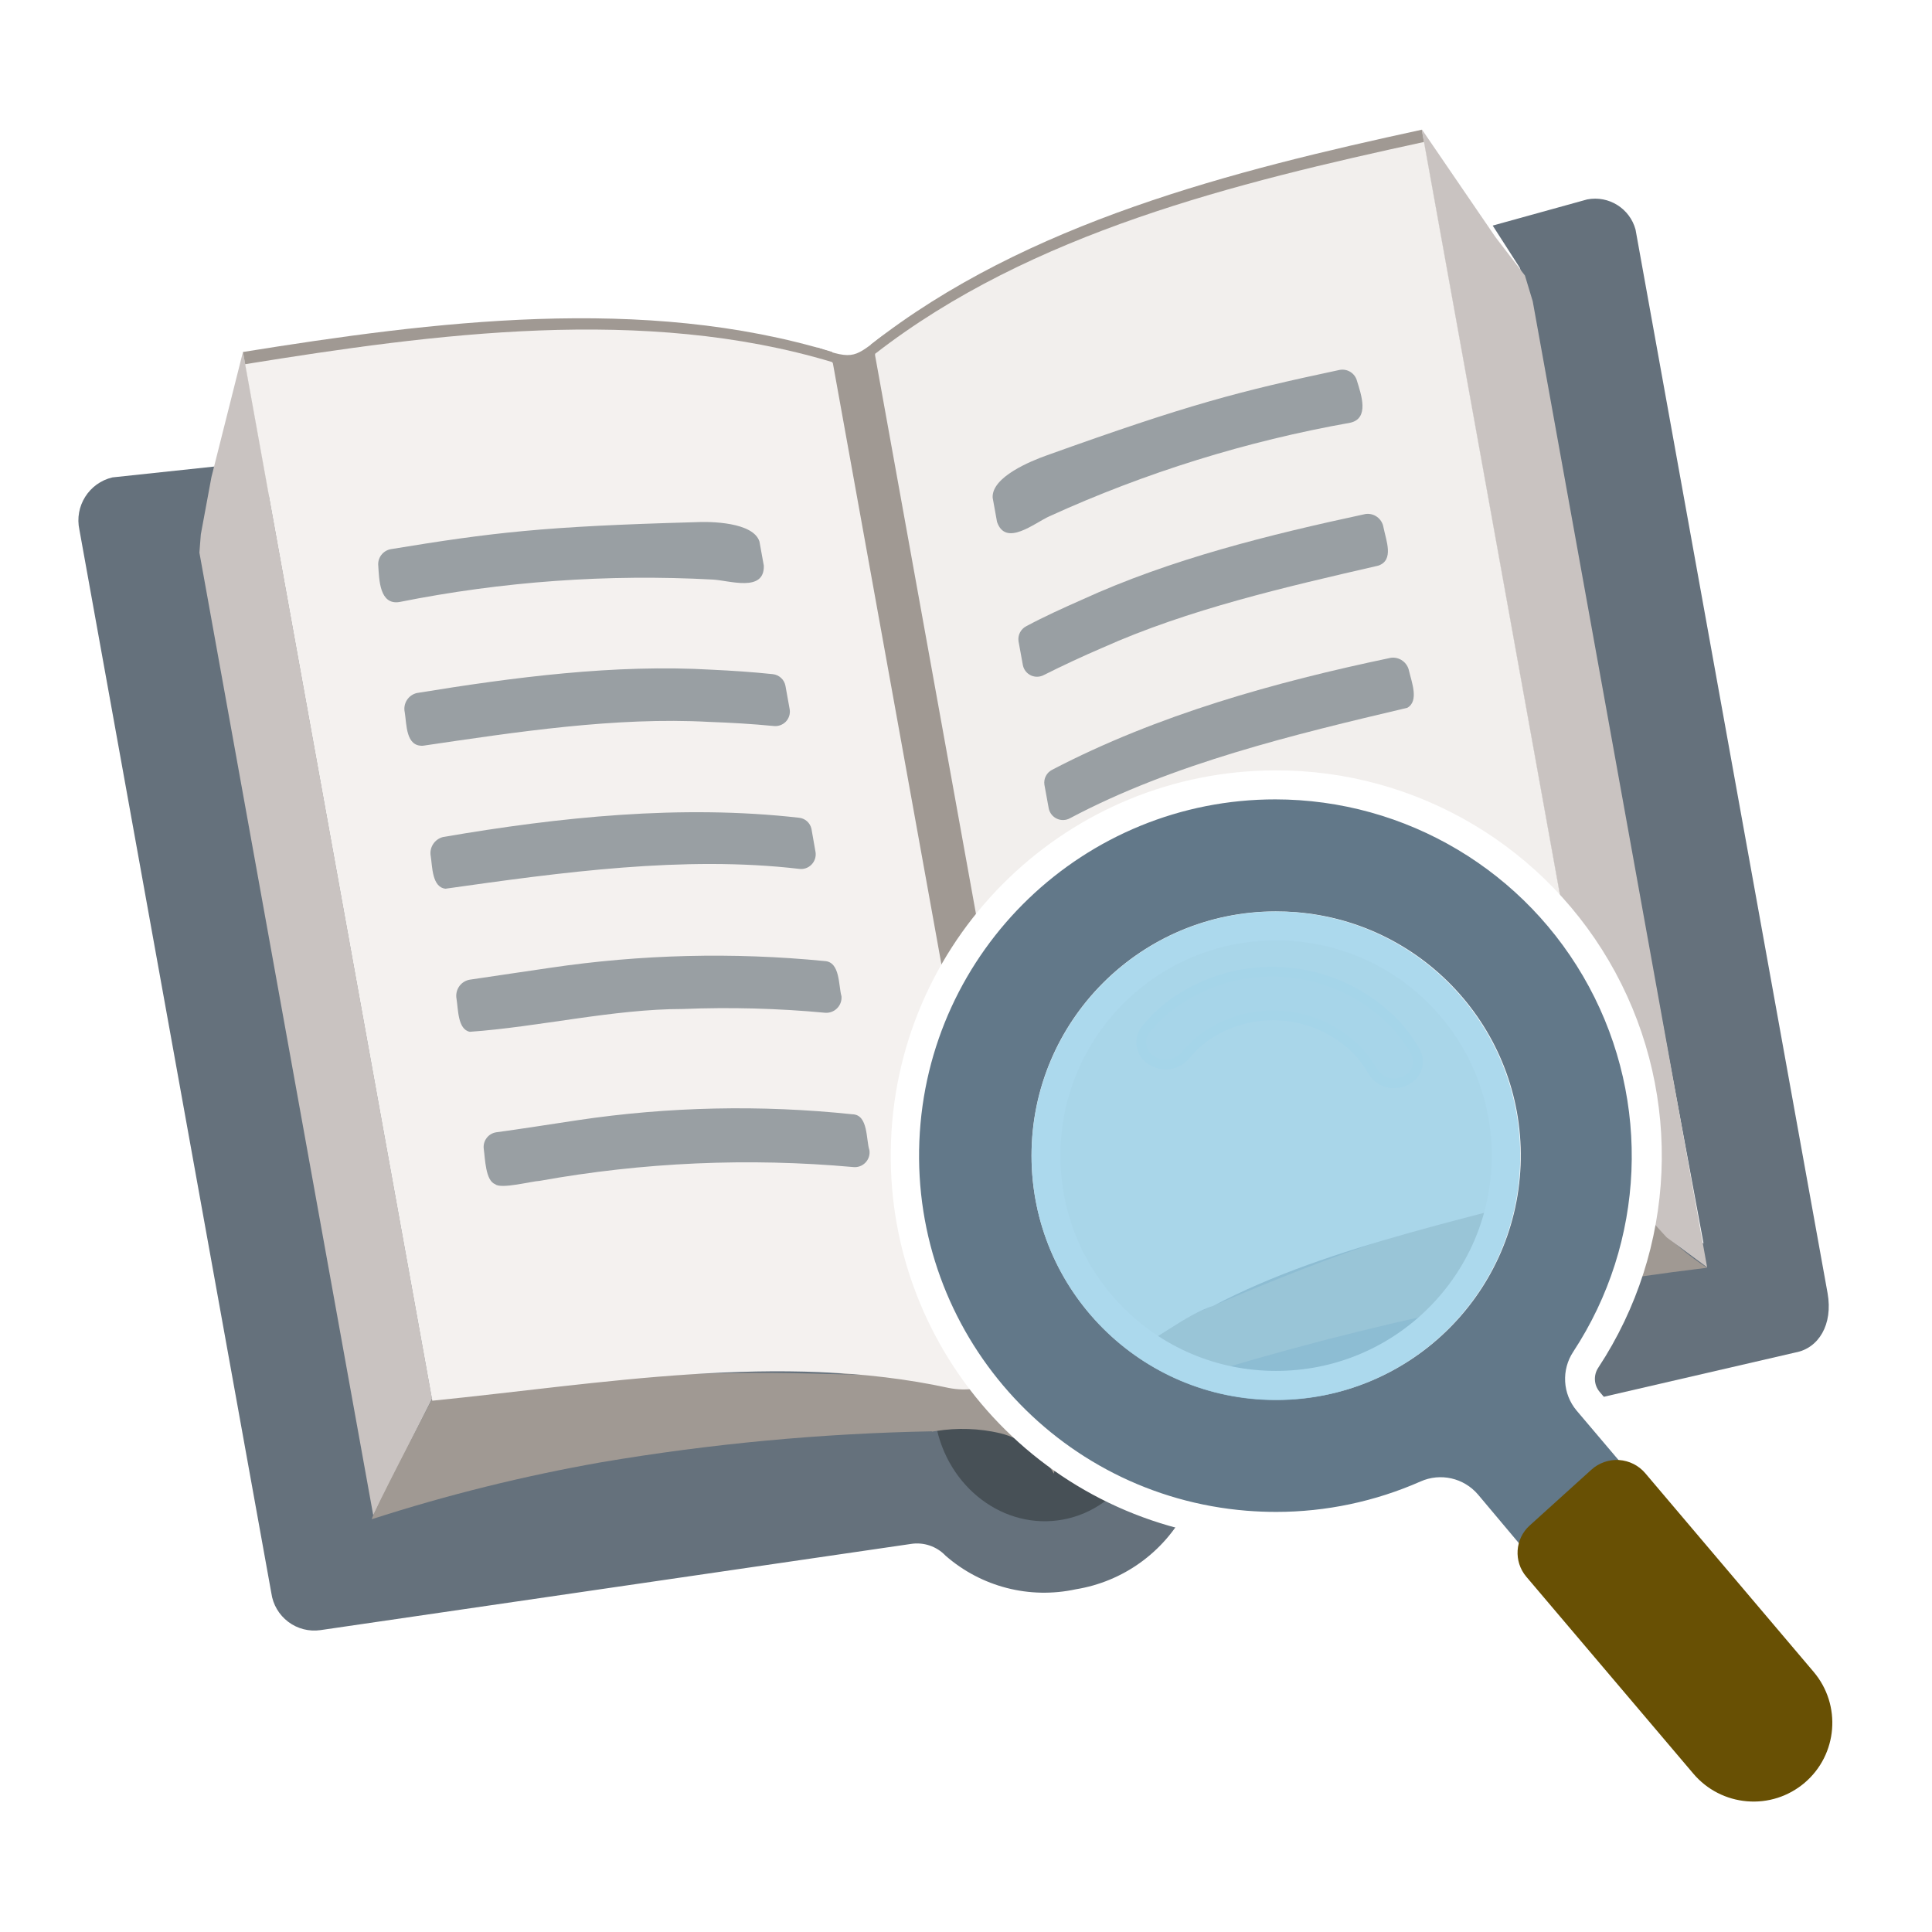
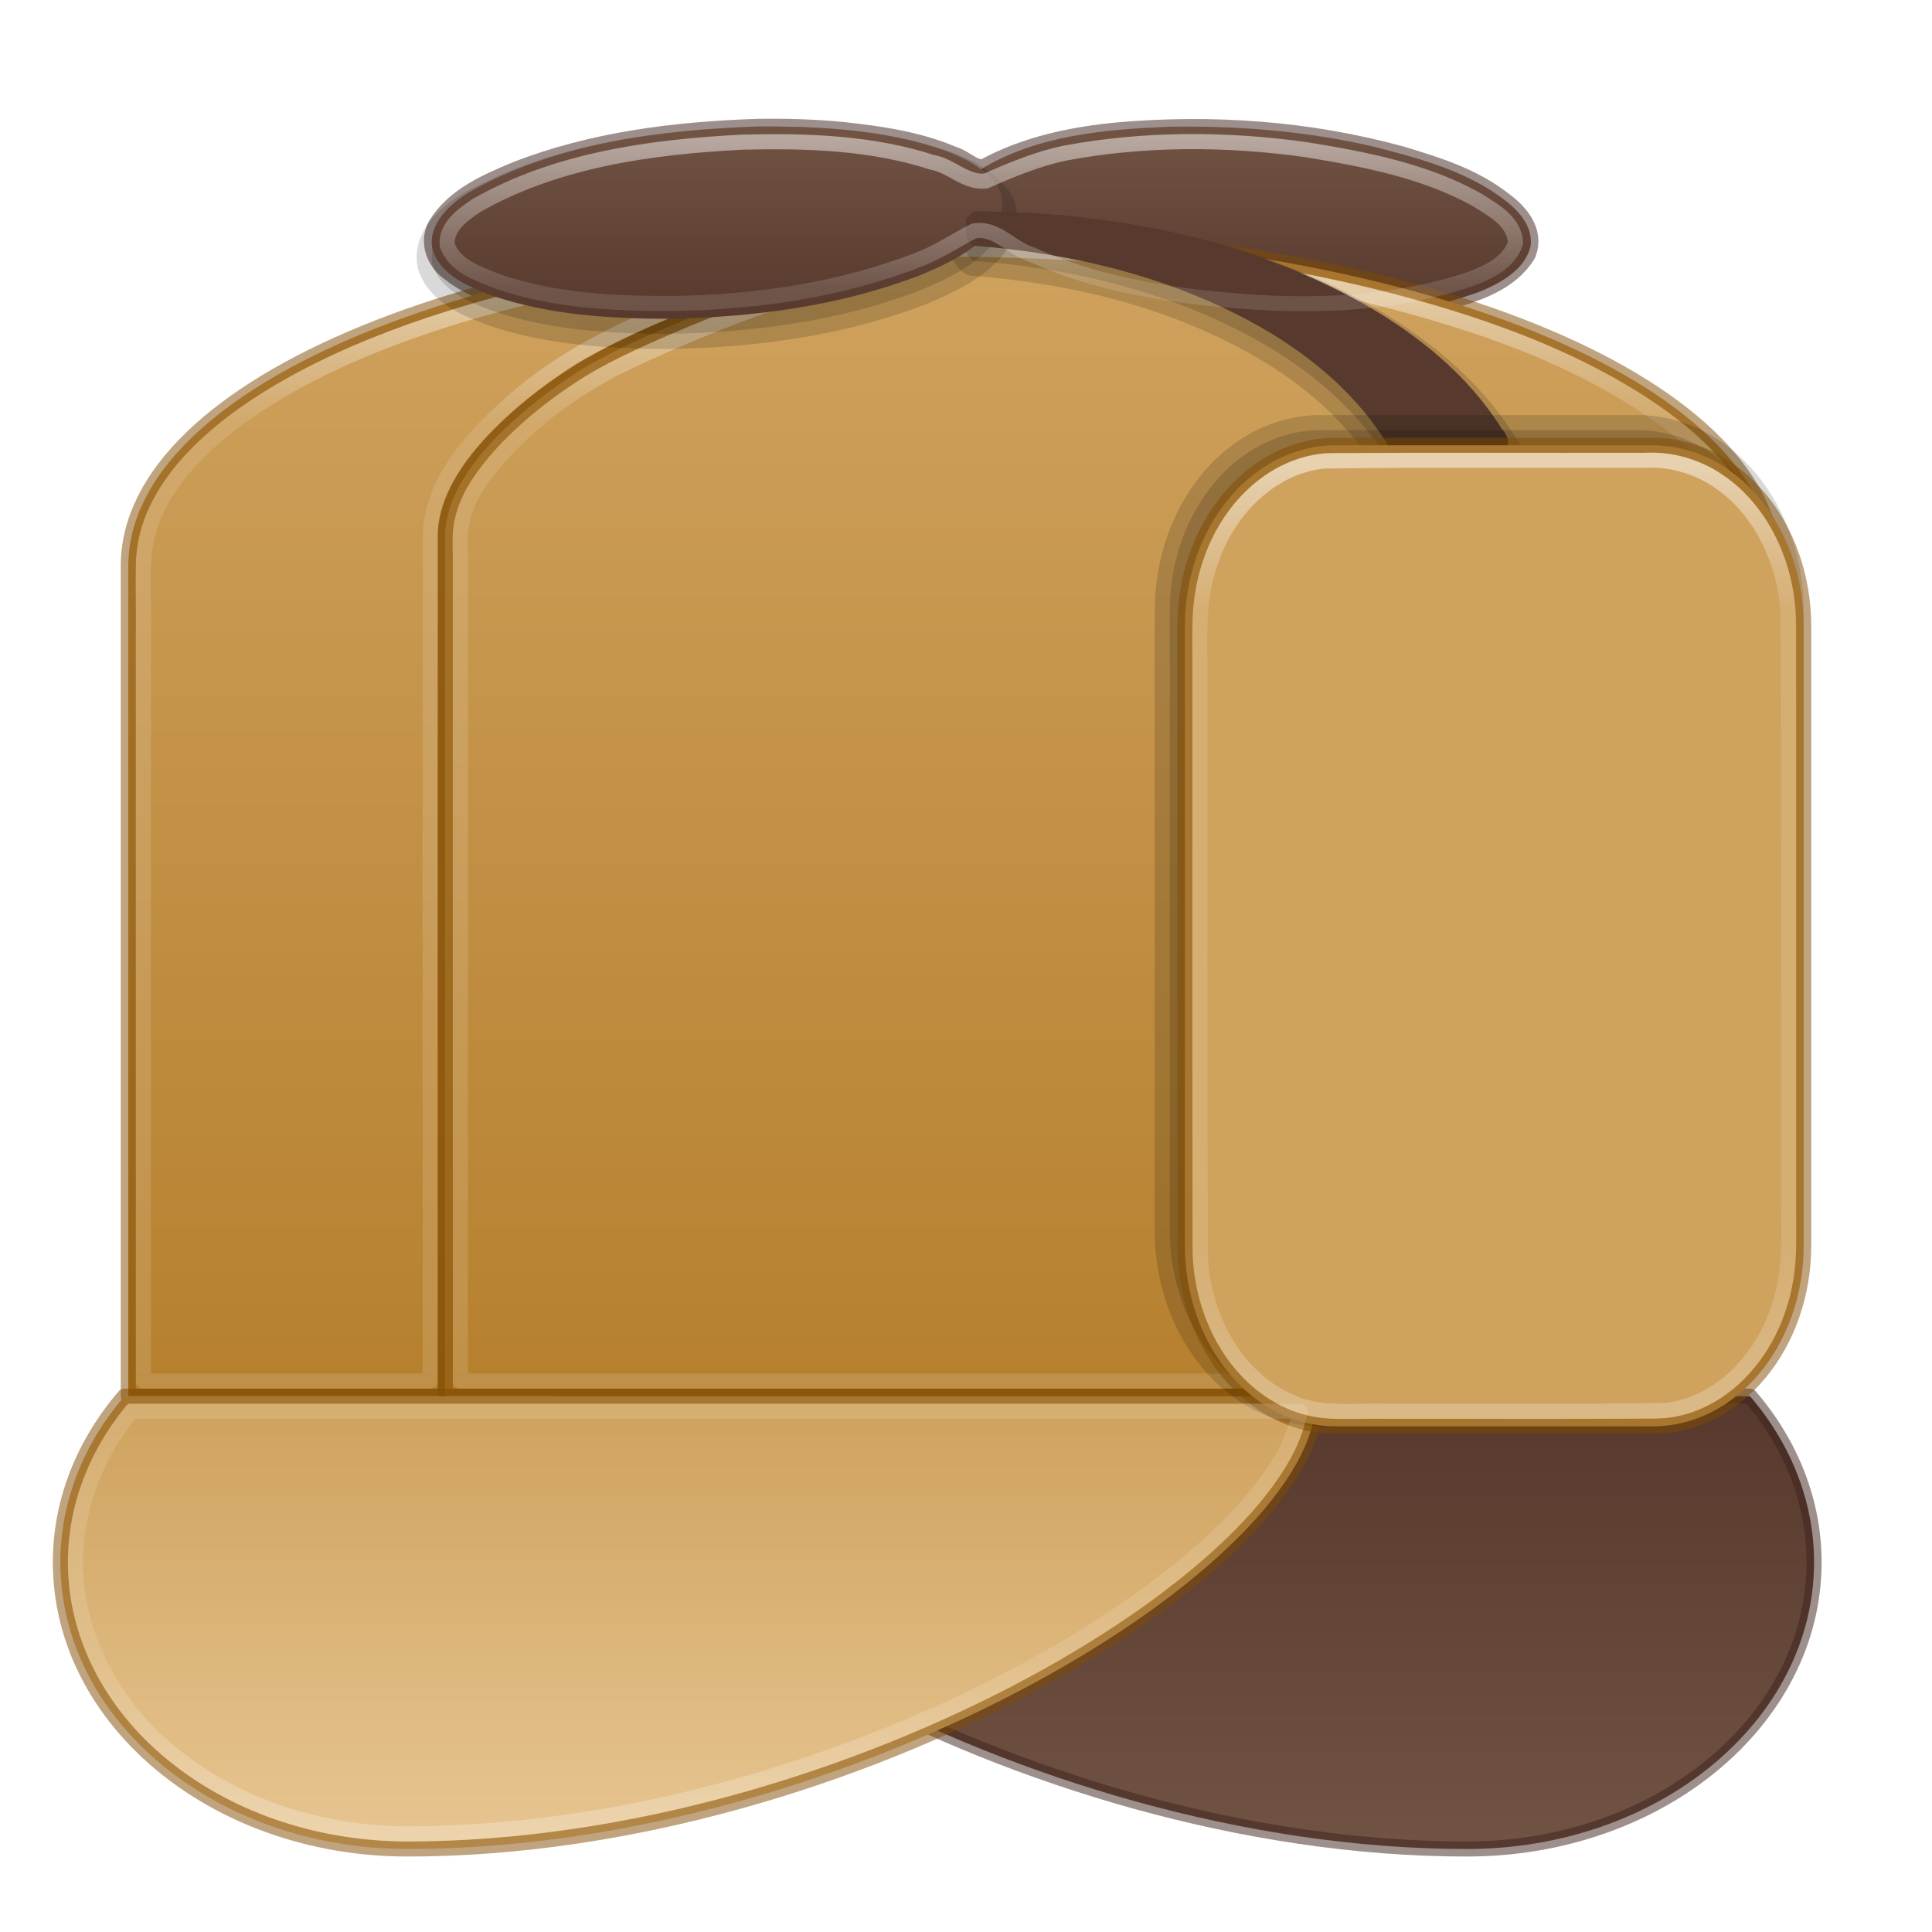
- <svg xmlns="http://www.w3.org/2000/svg" xmlns:xlink="http://www.w3.org/1999/xlink" width="128px" height="128px" viewBox="0 0 128 128" version="1.1">
-   <defs>
-     <filter id="alpha" filterUnits="objectBoundingBox" x="0%" y="0%" width="100%" height="100%">
-       <feColorMatrix type="matrix" in="SourceGraphic" values="0 0 0 0 1 0 0 0 0 1 0 0 0 0 1 0 0 0 1 0" />
-     </filter>
-     <mask id="mask0">
-       <g filter="url(#alpha)">
-         <rect x="0" y="0" width="128" height="128" style="fill:rgb(0%,0%,0%);fill-opacity:0.902;stroke:none;" />
-       </g>
-     </mask>
-     <clipPath id="clip1">
-       <rect x="0" y="0" width="128" height="128" />
-     </clipPath>
-     <g id="surface5" clip-path="url(#clip1)">
-       <path style="fill-rule:nonzero;fill:rgb(88.627%,92.157%,92.941%);fill-opacity:1;stroke-width:1;stroke-linecap:butt;stroke-linejoin:miter;stroke:rgb(85.49%,91.373%,92.941%);stroke-opacity:1;stroke-miterlimit:10;" d="M 144.141 112.152 C 143.28 112.091 142.505 111.615 142.072 110.87 C 141.65 110.12 141.144 109.424 140.552 108.801 C 136.285 104.443 129.468 103.882 124.548 107.483 C 123.865 108.002 123.242 108.606 122.699 109.277 C 121.814 110.297 120.312 110.504 119.189 109.76 C 118.658 109.448 118.286 108.917 118.17 108.307 C 118.054 107.697 118.207 107.068 118.591 106.58 C 119.373 105.609 120.27 104.742 121.259 103.992 C 128.357 98.798 138.19 99.609 144.342 105.902 C 145.197 106.805 145.941 107.812 146.552 108.899 C 146.832 109.442 146.875 110.077 146.661 110.651 C 146.448 111.224 145.996 111.676 145.428 111.902 C 145.026 112.085 144.586 112.17 144.141 112.152 Z M 144.141 112.152 " transform="matrix(0.64,0,0,0.64,0,0)" />
-     </g>
-     <mask id="mask1">
-       <g filter="url(#alpha)">
-         <rect x="0" y="0" width="128" height="128" style="fill:rgb(0%,0%,0%);fill-opacity:0.8;stroke:none;" />
-       </g>
-     </mask>
-     <clipPath id="clip2">
-       <rect x="0" y="0" width="128" height="128" />
-     </clipPath>
-     <g id="surface8" clip-path="url(#clip2)">
-       <path style=" stroke:none;fill-rule:nonzero;fill:rgb(59.216%,81.176%,90.98%);fill-opacity:1;" d="M 100.719 76.574 C 100.719 85.516 93.469 92.762 84.531 92.762 C 75.594 92.762 68.344 85.516 68.344 76.574 C 68.344 67.637 75.594 60.391 84.531 60.391 C 93.469 60.391 100.719 67.637 100.719 76.574 Z M 100.719 76.574 " />
-     </g>
+ <svg xmlns="http://www.w3.org/2000/svg" xmlns:xlink="http://www.w3.org/1999/xlink" id="svg4379" height="128" width="128" version="1.1" xml:space="preserve">
+   <defs id="defs4381">
+     <linearGradient id="linearGradient89">
+       <stop style="stop-color:#ffffff;stop-opacity:1;" offset="0" id="stop86" />
+       <stop style="stop-color:#ffffff;stop-opacity:0.25;" offset="0.153" id="stop87" />
+       <stop style="stop-color:#ffffff;stop-opacity:0.25;" offset="0.83" id="stop88" />
+       <stop style="stop-color:#ffffff;stop-opacity:0.5;" offset="1" id="stop89" />
+     </linearGradient>
+     <linearGradient id="linearGradient84">
+       <stop style="stop-color:#ffffff;stop-opacity:1;" offset="0" id="stop81" />
+       <stop style="stop-color:#ffffff;stop-opacity:0.25;" offset="0.098" id="stop82" />
+       <stop style="stop-color:#ffffff;stop-opacity:0.25;" offset="0.902" id="stop83" />
+       <stop style="stop-color:#ffffff;stop-opacity:0.5;" offset="1" id="stop84" />
+     </linearGradient>
+     <linearGradient id="linearGradient80">
+       <stop style="stop-color:#ffffff;stop-opacity:1;" offset="0" id="stop77" />
+       <stop style="stop-color:#ffffff;stop-opacity:0.25;" offset="0.098" id="stop78" />
+       <stop style="stop-color:#ffffff;stop-opacity:0.25;" offset="0.902" id="stop79" />
+       <stop style="stop-color:#ffffff;stop-opacity:0.5;" offset="1" id="stop80" />
+     </linearGradient>
+     <linearGradient id="linearGradient76">
+       <stop style="stop-color:#ffffff;stop-opacity:1;" offset="0" id="stop69" />
+       <stop style="stop-color:#ffffff;stop-opacity:0.25;" offset="0.098" id="stop70" />
+       <stop style="stop-color:#ffffff;stop-opacity:0.25;" offset="0.902" id="stop71" />
+       <stop style="stop-color:#ffffff;stop-opacity:0.5;" offset="1" id="stop76" />
+     </linearGradient>
+     <linearGradient id="linearGradient68">
+       <stop style="stop-color:#ffffff;stop-opacity:1;" offset="0" id="stop57" />
+       <stop style="stop-color:#ffffff;stop-opacity:0.25;" offset="0.09" id="stop62" />
+       <stop style="stop-color:#ffffff;stop-opacity:0.25;" offset="0.91" id="stop63" />
+       <stop style="stop-color:#ffffff;stop-opacity:0.5;" offset="1" id="stop68" />
+     </linearGradient>
+     <linearGradient id="linearGradient880">
+       <stop style="stop-color:#cd9ef7;stop-opacity:1" offset="0" id="stop876" />
+       <stop style="stop-color:#a56de2;stop-opacity:1" offset="1" id="stop878" />
+     </linearGradient>
+     <linearGradient gradientTransform="matrix(2.72973,0,0,2.72973,-1.513512,1.486514)" gradientUnits="userSpaceOnUse" xlink:href="#linearGradient3924-776" id="linearGradient3159" y2="43" x2="24" y1="5" x1="24" />
+     <linearGradient id="linearGradient3924-776">
+       <stop offset="0" style="stop-color:#ffffff;stop-opacity:1" id="stop3124" />
+       <stop offset="0.063" style="stop-color:#ffffff;stop-opacity:0.235" id="stop3126" />
+       <stop offset="0.951" style="stop-color:#ffffff;stop-opacity:0.157" id="stop3128" />
+       <stop offset="1" style="stop-color:#ffffff;stop-opacity:0.392" id="stop3130" />
+     </linearGradient>
+     <radialGradient gradientTransform="matrix(2.003784,0,0,1.4,27.98813,-17.4)" gradientUnits="userSpaceOnUse" xlink:href="#linearGradient3688-166-749-5" id="radialGradient2455-1" fy="43.5" fx="4.993" r="2.5" cy="43.5" cx="4.993" />
+     <linearGradient id="linearGradient3688-166-749-5">
+       <stop offset="0" style="stop-color:#181818;stop-opacity:1" id="stop2883-0" />
+       <stop offset="1" style="stop-color:#181818;stop-opacity:0" id="stop2885-5" />
+     </linearGradient>
+     <radialGradient gradientTransform="matrix(2.003784,0,0,1.4,-20.01187,-104.4)" gradientUnits="userSpaceOnUse" xlink:href="#linearGradient3688-464-309-8" id="radialGradient2457-5" fy="43.5" fx="4.993" r="2.5" cy="43.5" cx="4.993" />
+     <linearGradient id="linearGradient3688-464-309-8">
+       <stop offset="0" style="stop-color:#181818;stop-opacity:1" id="stop2889-9" />
+       <stop offset="1" style="stop-color:#181818;stop-opacity:0" id="stop2891-4" />
+     </linearGradient>
+     <linearGradient gradientUnits="userSpaceOnUse" xlink:href="#linearGradient3702-501-757-0" id="linearGradient2459-7" y2="39.999" x2="25.058" y1="47.028" x1="25.058" />
+     <linearGradient id="linearGradient3702-501-757-0">
+       <stop offset="0" style="stop-color:#181818;stop-opacity:0" id="stop2895-0" />
+       <stop offset="0.5" style="stop-color:#181818;stop-opacity:1" id="stop2897-2" />
+       <stop offset="1" style="stop-color:#181818;stop-opacity:0" id="stop2899-6" />
+     </linearGradient>
+     <linearGradient id="linearGradient3811">
+       <stop offset="0" style="stop-color:#000000;stop-opacity:1" id="stop3813" />
+       <stop offset="1" style="stop-color:#000000;stop-opacity:0" id="stop3815" />
+     </linearGradient>
+     <radialGradient gradientTransform="matrix(1.556392,0,0,0.1697883,70.27036,102.1303)" gradientUnits="userSpaceOnUse" xlink:href="#linearGradient3811" id="radialGradient4377" fy="93.468" fx="-4.029" r="35.338" cy="93.468" cx="-4.029" />
+     <linearGradient xlink:href="#linearGradient880" id="linearGradient882" x1="62.872" y1="15.907" x2="62.872" y2="118.427" gradientUnits="userSpaceOnUse" />
+     <linearGradient y2="42.092" x2="24" y1="5.909" x1="24" gradientTransform="matrix(1.432432,0,0,1.436283,-2.378375,-2.470783)" gradientUnits="userSpaceOnUse" id="linearGradient3904" xlink:href="#linearGradient4270" />
+     <linearGradient id="linearGradient4270">
+       <stop id="stop4272" style="stop-color:#ffffff;stop-opacity:1" offset="0" />
+       <stop id="stop4274" style="stop-color:#ffffff;stop-opacity:0.235" offset="0.035" />
+       <stop id="stop4276" style="stop-color:#ffffff;stop-opacity:0.157" offset="0.962" />
+       <stop id="stop4278" style="stop-color:#ffffff;stop-opacity:0.392" offset="1" />
+     </linearGradient>
+     <radialGradient cx="4.993" cy="43.5" r="2.5" fx="4.993" fy="43.5" id="radialGradient3337-2-2" xlink:href="#linearGradient3688-166-749-5" gradientUnits="userSpaceOnUse" gradientTransform="matrix(2.404541,0,0,1,41.98575,15.5)" />
+     <radialGradient cx="4.993" cy="43.5" r="2.5" fx="4.993" fy="43.5" id="radialGradient3339-1-4" xlink:href="#linearGradient3688-166-749-5" gradientUnits="userSpaceOnUse" gradientTransform="matrix(2.404541,0,0,1,-22.01424,-102.5)" />
+     <linearGradient x1="25.058" y1="47.028" x2="25.058" y2="39.999" id="linearGradient6394" xlink:href="#linearGradient3702-501-757-0" gradientUnits="userSpaceOnUse" gradientTransform="matrix(1.571429,0,0,0.7142857,-5.714285,27.92857)" />
+     <linearGradient xlink:href="#linearGradient880" id="linearGradient899" x1="31.781" y1="4.927" x2="31.781" y2="59.148" gradientUnits="userSpaceOnUse" />
+     <linearGradient id="linearGradient7">
+       <stop style="stop-color:#57392d;stop-opacity:1;" offset="0" id="stop9" />
+       <stop style="stop-color:#715344;stop-opacity:1;" offset="1" id="stop10" />
+     </linearGradient>
+     <linearGradient id="linearGradient1">
+       <stop style="stop-color:#cfa25e;stop-opacity:1;" offset="0" id="stop1" />
+       <stop style="stop-color:#e7c591;stop-opacity:1;" offset="1" id="stop2" />
+     </linearGradient>
+     <linearGradient id="linearGradient5">
+       <stop style="stop-color:#cfa25e;stop-opacity:1;" offset="0" id="stop5" />
+       <stop style="stop-color:#b6802e;stop-opacity:1;" offset="1" id="stop6" />
+     </linearGradient>
+     <linearGradient id="linearGradient1201">
+       <stop id="stop1193" style="stop-color:#ffffff;stop-opacity:1" offset="0" />
+       <stop id="stop1195" style="stop-color:#ffffff;stop-opacity:0.235" offset="0.068" />
+       <stop id="stop1197" style="stop-color:#ffffff;stop-opacity:0.157" offset="0.947" />
+       <stop id="stop1199" style="stop-color:#ffffff;stop-opacity:0.392" offset="1" />
+     </linearGradient>
+     <radialGradient cx="4.993" cy="43.5" r="2.5" fx="4.993" fy="43.5" id="radialGradient3013-6" xlink:href="#linearGradient3688-166-749-5" gradientUnits="userSpaceOnUse" gradientTransform="matrix(2.003784,0,0,0.8999999,29.98813,4.850003)" />
+     <radialGradient cx="4.993" cy="43.5" r="2.5" fx="4.993" fy="43.5" id="radialGradient3015-1" xlink:href="#linearGradient3688-166-749-5" gradientUnits="userSpaceOnUse" gradientTransform="matrix(2.003784,0,0,0.8999999,-18.01187,-83.15)" />
+     <linearGradient x1="39" y1="6" x2="39" y2="41.945" id="linearGradient3058-5" xlink:href="#linearGradient1201" gradientUnits="userSpaceOnUse" gradientTransform="translate(4e-6,1.000006)" />
+     <linearGradient xlink:href="#linearGradient3702-501-757-0" id="linearGradient1191" gradientUnits="userSpaceOnUse" x1="25.058" y1="47.028" x2="25.058" y2="39.999" gradientTransform="matrix(1.142857,0,0,0.6428571,-3.428569,16.03572)" />
+     <linearGradient xlink:href="#linearGradient880" id="linearGradient930-9-2" x1="16.768" y1="2.768" x2="16.768" y2="29.897" gradientUnits="userSpaceOnUse" gradientTransform="matrix(1.444444,0,0,1.444444,0.888913,1.888891)" />
+     <linearGradient xlink:href="#linearGradient1" id="linearGradient38" x1="26.5" y1="93.055" x2="26.5" y2="122" gradientUnits="userSpaceOnUse" />
+     <linearGradient xlink:href="#linearGradient5" id="linearGradient40" x1="63.5" y1="16" x2="63.5" y2="92" gradientUnits="userSpaceOnUse" />
+     <linearGradient xlink:href="#linearGradient5" id="linearGradient41" x1="60.5" y1="16.097" x2="60.5" y2="92" gradientUnits="userSpaceOnUse" />
+     <linearGradient xlink:href="#linearGradient7" id="linearGradient43" x1="94" y1="93" x2="94" y2="122.049" gradientUnits="userSpaceOnUse" />
+     <linearGradient xlink:href="#linearGradient84" id="linearGradient47" x1="70" y1="18" x2="70" y2="120" gradientUnits="userSpaceOnUse" />
+     <linearGradient xlink:href="#linearGradient80" id="linearGradient49" x1="46" y1="18" x2="46" y2="120" gradientUnits="userSpaceOnUse" />
+     <linearGradient xlink:href="#linearGradient76" id="linearGradient51" x1="63" y1="18" x2="63" y2="120" gradientUnits="userSpaceOnUse" />
+     <linearGradient xlink:href="#linearGradient68" id="linearGradient52" x1="53" y1="9" x2="53" y2="120" gradientUnits="userSpaceOnUse" />
+     <linearGradient xlink:href="#linearGradient89" id="linearGradient86" x1="99.911" y1="31.022" x2="99.911" y2="93.075" gradientUnits="userSpaceOnUse" />
+     <linearGradient xlink:href="#linearGradient7" id="linearGradient4" x1="45" y1="21" x2="45" y2="8.88" gradientUnits="userSpaceOnUse" />
+     <linearGradient xlink:href="#linearGradient7" id="linearGradient6" x1="86" y1="21" x2="86" y2="9" gradientUnits="userSpaceOnUse" />
  </defs>
-   <g id="surface1">
-     <path style=" stroke:none;fill-rule:nonzero;fill:rgb(30.98%,26.275%,21.961%);fill-opacity:1;" d="M 69.844 97.613 C 69.07 96.277 67.789 95.312 66.293 94.938 C 64.895 94.609 63.445 94.562 62.027 94.789 C 62.809 99.016 66.586 101.832 70.477 101.125 C 74.367 100.422 76.875 96.359 76.152 92.129 C 74.746 92.434 73.414 93.008 72.223 93.816 C 70.953 94.715 70.098 96.082 69.844 97.613 Z M 69.844 97.613 " />
-     <path style=" stroke:none;fill-rule:nonzero;fill:rgb(29.804%,3.137%,3.137%);fill-opacity:1;" d="M 69.094 93.445 L 69.09 93.445 L 69.215 94.145 Z M 69.094 93.445 " />
-     <path style=" stroke:none;fill-rule:nonzero;fill:rgb(39.608%,44.314%,48.627%);fill-opacity:1;" d="M 14.195 30.91 L 7.449 31.629 C 5.895 31.992 4.918 33.543 5.262 35.105 L 17.977 105.547 C 18.082 106.305 18.484 106.988 19.094 107.449 C 19.703 107.91 20.473 108.109 21.23 108 L 60.332 102.293 C 61.188 102.152 62.055 102.445 62.648 103.07 C 65.012 105.137 68.215 105.961 71.281 105.293 C 74.395 104.789 77.09 102.855 78.566 100.07 C 78.918 99.27 79.633 98.684 80.488 98.496 L 118.969 89.602 C 120.48 89.32 121.453 87.762 121.082 85.676 L 108.359 15.211 C 107.98 13.812 106.586 12.938 105.16 13.211 L 98.895 14.945 L 100.691 17.742 L 101.082 19.02 L 112.863 82.379 " />
-     <path style=" stroke:none;fill-rule:nonzero;fill:rgb(27.843%,31.373%,33.725%);fill-opacity:1;" d="M 76.383 91.609 L 76.121 91.672 C 76.875 95.902 74.348 99.938 70.445 100.672 C 66.539 101.406 62.766 98.559 61.996 94.336 C 61.914 94.336 61.824 94.336 61.742 94.375 " />
-     <path style=" stroke:none;fill-rule:nonzero;fill:rgb(78.824%,76.471%,75.686%);fill-opacity:1;" d="M 24.73 100.402 L 28.621 92.68 L 16.098 23.309 L 14.008 31.609 L 13.305 35.406 L 13.211 36.613 Z M 24.73 100.402 " />
-     <path style=" stroke:none;fill-rule:nonzero;fill:rgb(62.745%,60%,57.647%);fill-opacity:1;" d="M 68.973 92.801 L 68.73 91.461 C 68.812 91.891 69.02 93.023 69.09 93.434 L 68.973 92.793 L 78.203 91.52 L 76.41 92.102 C 88.348 88.215 100.637 85.496 113.102 83.992 C 110.637 82.426 108.711 80.152 106.699 77.992 L 106.699 78.047 C 55.559 88.961 77.824 111.887 58.547 22.188 C 56.629 23.637 56.629 23.898 54.145 23.02 C 67.277 113.664 80.199 84.391 28.629 92.723 L 28.629 92.684 C 28.371 93.211 24.621 100.363 24.633 100.652 L 24.734 100.402 L 24.633 100.652 C 29.613 99.043 34.703 97.781 39.859 96.875 C 47.102 95.648 54.426 94.965 61.773 94.828 " />
-     <path style=" stroke:none;fill-rule:nonzero;fill:rgb(78.824%,76.471%,75.686%);fill-opacity:1;" d="M 101.547 19.961 L 101.031 18.254 L 99.078 15.707 L 94.203 8.574 L 94.195 8.59 L 106.727 77.957 L 110.418 81.977 L 113.102 83.961 " />
-     <path style=" stroke:none;fill-rule:nonzero;fill:rgb(62.745%,60%,57.647%);fill-opacity:1;" d="M 77.441 91.617 L 68.98 92.801 L 69.094 93.441 L 69.215 94.137 L 69.121 93.441 L 69.004 92.801 L 68.762 91.461 L 69.004 92.801 L 61.703 94.719 L 61.746 94.848 L 62.008 94.809 C 63.426 94.582 64.875 94.629 66.273 94.957 C 67.77 95.332 69.051 96.297 69.824 97.633 C 70.078 96.098 70.938 94.734 72.203 93.836 C 73.402 93.031 74.746 92.461 76.16 92.16 L 76.414 92.102 Z M 77.441 91.617 " />
-     <path style=" stroke:none;fill-rule:nonzero;fill:rgb(62.745%,60%,57.647%);fill-opacity:1;" d="M 106.727 77.965 L 94.195 8.594 C 81.746 11.297 68.012 14.719 57.684 22.836 L 57.812 22.836 L 69.391 86.957 C 70.938 94.559 76.82 87.598 80.352 86.516 C 88.18 82.355 98.305 80.559 106.734 78.027 Z M 106.727 77.965 " />
-     <path style=" stroke:none;fill-rule:nonzero;fill:rgb(94.902%,93.725%,92.941%);fill-opacity:1;" d="M 106.734 78.023 L 94.344 9.406 C 81.922 12.102 68.32 15.406 57.977 23.441 L 57.977 23.547 L 69.434 86.977 C 70.965 94.488 76.852 87.57 80.383 86.516 C 88.219 82.379 98.348 80.582 106.777 78.066 Z M 106.734 78.023 " />
-     <path style=" stroke:none;fill-rule:nonzero;fill:rgb(60%,62.353%,63.922%);fill-opacity:1;" d="M 89.453 28.008 C 82.578 29.227 75.883 31.309 69.531 34.203 C 68.539 34.645 66.629 36.262 66.055 34.574 L 65.766 32.973 C 65.691 31.602 68.293 30.547 69.332 30.176 C 78.777 26.785 82.055 25.934 88.734 24.512 C 89.258 24.402 89.773 24.723 89.906 25.242 C 90.188 26.152 90.738 27.727 89.453 28.008 Z M 89.453 28.008 " />
-     <path style=" stroke:none;fill-rule:nonzero;fill:rgb(60%,62.353%,63.922%);fill-opacity:1;" d="M 91.309 37.477 C 85.234 38.875 78.734 40.363 73.035 42.918 C 71.723 43.48 70.434 44.082 69.164 44.719 C 68.898 44.863 68.582 44.875 68.305 44.75 C 68.031 44.621 67.832 44.375 67.77 44.078 L 67.48 42.488 C 67.418 42.078 67.629 41.672 68 41.484 C 69.195 40.844 70.418 40.293 71.66 39.742 C 77.562 37.035 84.121 35.418 90.465 34.055 C 91.031 33.973 91.559 34.359 91.656 34.926 C 91.828 35.797 92.383 37.121 91.309 37.477 Z M 91.309 37.477 " />
-     <path style=" stroke:none;fill-rule:nonzero;fill:rgb(60%,62.353%,63.922%);fill-opacity:1;" d="M 93.234 46.895 C 85.703 48.672 77.695 50.594 70.879 54.215 C 70.613 54.359 70.297 54.367 70.023 54.242 C 69.75 54.117 69.551 53.871 69.484 53.574 L 69.195 51.992 C 69.133 51.582 69.344 51.18 69.715 50.996 C 76.684 47.359 84.48 45.184 92.16 43.578 C 92.723 43.512 93.242 43.891 93.352 44.449 C 93.523 45.184 94.027 46.457 93.234 46.895 Z M 93.234 46.895 " />
-     <path style=" stroke:none;fill-rule:nonzero;fill:rgb(60%,62.353%,63.922%);fill-opacity:1;" d="M 95.027 56.32 C 90.656 57.684 85.613 58.379 81.312 60.051 C 78.328 61.086 75.418 62.312 72.594 63.727 C 72.328 63.852 72.016 63.855 71.746 63.73 C 71.477 63.609 71.277 63.371 71.199 63.086 C 71.148 62.355 70.477 60.922 71.438 60.523 C 76.875 57.758 82.633 55.672 88.582 54.309 L 91.141 53.727 L 93.742 53.125 C 94.031 53.043 94.344 53.086 94.602 53.246 C 94.855 53.41 95.031 53.672 95.078 53.973 C 95.23 54.656 95.727 55.879 95.027 56.32 Z M 95.027 56.32 " />
-     <path style=" stroke:none;fill-rule:nonzero;fill:rgb(62.745%,60%,57.647%);fill-opacity:1;" d="M 55.137 23.32 C 42.656 19.512 28.672 21.301 16.098 23.32 L 28.629 92.703 L 28.629 92.742 C 37.383 92.031 47.469 90.023 56.238 91.059 C 59.91 90.758 67.84 95.137 66.629 87.477 " />
-     <path style=" stroke:none;fill-rule:nonzero;fill:rgb(95.686%,94.51%,93.725%);fill-opacity:1;" d="M 28.641 92.801 C 39.762 91.688 51.75 89.535 62.867 91.957 C 65.164 92.398 67.477 91.426 66.637 87.508 L 55.18 24.062 L 55.129 23.988 C 42.676 20.242 28.801 22.105 16.242 24.129 Z M 28.641 92.801 " />
-     <path style=" stroke:none;fill-rule:nonzero;fill:rgb(60%,62.353%,63.922%);fill-opacity:1;" d="M 26.453 39.887 C 33.285 38.52 40.266 38.02 47.227 38.398 C 48.309 38.453 50.656 39.266 50.605 37.477 L 50.316 35.879 C 49.906 34.598 47.117 34.535 46.004 34.598 C 35.992 34.875 32.633 35.277 25.895 36.383 C 25.367 36.477 25.004 36.961 25.062 37.492 C 25.121 38.398 25.145 40.09 26.453 39.887 Z M 26.453 39.887 " />
-     <path style=" stroke:none;fill-rule:nonzero;fill:rgb(60%,62.353%,63.922%);fill-opacity:1;" d="M 28.027 49.406 C 34.188 48.5 40.781 47.488 46.988 47.828 C 48.414 47.879 49.832 47.961 51.238 48.098 C 51.539 48.137 51.84 48.035 52.055 47.82 C 52.266 47.605 52.367 47.301 52.32 47 L 52.039 45.441 C 51.961 45.023 51.621 44.711 51.199 44.664 C 49.867 44.523 48.523 44.434 47.176 44.371 C 40.719 43.992 34.023 44.871 27.621 45.914 C 27.047 46.047 26.688 46.617 26.816 47.195 C 26.949 48 26.879 49.473 28.027 49.406 Z M 28.027 49.406 " />
-     <path style=" stroke:none;fill-rule:nonzero;fill:rgb(60%,62.353%,63.922%);fill-opacity:1;" d="M 29.516 58.879 C 37.195 57.793 45.324 56.672 52.953 57.566 C 53.254 57.605 53.551 57.5 53.762 57.285 C 53.973 57.07 54.074 56.773 54.035 56.473 L 53.762 54.918 C 53.676 54.512 53.336 54.211 52.922 54.176 C 45.133 53.293 37.09 54.125 29.344 55.457 C 28.781 55.605 28.426 56.164 28.539 56.734 C 28.645 57.414 28.621 58.785 29.516 58.879 Z M 29.516 58.879 " />
-     <path style=" stroke:none;fill-rule:nonzero;fill:rgb(60%,62.353%,63.922%);fill-opacity:1;" d="M 31.129 68.359 C 35.691 68.039 40.641 66.848 45.246 66.848 C 48.391 66.723 51.539 66.805 54.668 67.098 C 54.965 67.121 55.254 67.012 55.461 66.801 C 55.672 66.59 55.777 66.297 55.75 66.004 C 55.547 65.301 55.672 63.719 54.629 63.672 C 48.57 63.078 42.465 63.227 36.441 64.121 L 33.836 64.504 L 31.199 64.895 C 30.898 64.926 30.621 65.082 30.441 65.324 C 30.262 65.57 30.188 65.879 30.246 66.176 C 30.363 66.887 30.324 68.203 31.129 68.359 Z M 31.129 68.359 " />
-     <path style=" stroke:none;fill-rule:nonzero;fill:rgb(60%,62.353%,63.922%);fill-opacity:1;" d="M 32.805 78.453 C 33.172 78.805 35.281 78.246 35.738 78.238 C 42.594 77.004 49.582 76.695 56.52 77.32 C 56.82 77.355 57.121 77.25 57.332 77.031 C 57.547 76.816 57.645 76.512 57.602 76.211 C 57.371 75.512 57.535 73.848 56.473 73.824 C 50.414 73.188 44.297 73.316 38.273 74.215 C 36.992 74.406 34.133 74.855 32.883 75.016 C 32.348 75.094 31.977 75.59 32.051 76.129 C 32.141 76.742 32.16 78.223 32.805 78.453 Z M 32.805 78.453 " />
-     <use xlink:href="#surface5" mask="url(#mask0)" />
-     <path style=" stroke:none;fill-rule:nonzero;fill:rgb(38.431%,47.059%,53.725%);fill-opacity:1;" d="M 97.172 99.637 C 96.52 98.852 95.426 98.59 94.488 98.996 C 91.359 100.395 87.969 101.121 84.539 101.121 C 83.867 101.121 83.176 101.121 82.504 101.035 C 71.496 100.109 62.461 91.941 60.438 81.082 C 58.414 70.223 63.895 59.348 73.832 54.52 C 83.766 49.688 95.703 52.09 102.992 60.391 C 110.285 68.688 111.133 80.836 105.062 90.066 C 104.488 90.918 104.551 92.043 105.215 92.824 L 110.574 99.156 L 102.539 105.965 Z M 84.512 61.344 C 76.223 61.359 69.473 68 69.316 76.289 C 69.156 84.574 75.652 91.465 83.934 91.797 C 92.215 92.129 99.242 85.777 99.746 77.504 C 100.254 69.234 94.051 62.074 85.793 61.395 C 85.355 61.355 84.934 61.344 84.512 61.344 Z M 84.512 61.344 " />
-     <path style=" stroke:none;fill-rule:nonzero;fill:rgb(100%,100%,100%);fill-opacity:1;" d="M 84.48 52.961 C 93.164 52.961 101.145 57.723 105.27 65.363 C 109.395 73.004 109 82.289 104.238 89.547 C 103.434 90.754 103.523 92.344 104.453 93.453 L 109.195 99.047 L 102.625 104.613 L 97.922 99.016 C 96.98 97.914 95.434 97.562 94.113 98.152 C 91.102 99.48 87.844 100.168 84.551 100.168 C 83.898 100.168 83.246 100.141 82.594 100.09 C 69.965 99.07 60.395 88.262 60.91 75.602 C 61.426 62.945 71.844 52.949 84.512 52.961 M 84.543 92.742 C 93.234 92.762 100.387 85.906 100.742 77.223 C 101.098 68.539 94.527 61.125 85.863 60.434 C 85.414 60.398 84.965 60.383 84.52 60.383 C 75.582 60.383 68.34 67.629 68.34 76.562 C 68.34 85.5 75.582 92.742 84.52 92.742 M 84.48 51.039 C 70.812 51.07 59.59 61.863 59.035 75.523 C 58.477 89.18 68.777 100.852 82.398 101.996 C 83.098 102.062 83.809 102.086 84.512 102.086 C 88.074 102.094 91.598 101.348 94.855 99.902 C 95.395 99.664 96.031 99.809 96.414 100.258 L 101.16 105.855 L 102.398 107.32 L 103.867 106.078 L 110.438 100.512 L 111.902 99.27 L 110.719 97.805 L 105.977 92.211 C 105.594 91.754 105.562 91.098 105.895 90.605 C 111.066 82.75 111.496 72.688 107.02 64.418 C 102.543 56.148 93.883 51.008 84.48 51.039 Z M 84.512 90.824 C 76.637 90.824 70.254 84.438 70.254 76.562 C 70.254 68.688 76.637 62.305 84.512 62.305 C 84.91 62.305 85.305 62.305 85.703 62.348 C 93.34 62.957 99.133 69.488 98.82 77.145 C 98.508 84.801 92.199 90.84 84.539 90.824 Z M 84.512 90.824 " />
-     <path style=" stroke:none;fill-rule:nonzero;fill:rgb(40.784%,31.373%,1.569%);fill-opacity:1;" d="M 119.559 118.117 C 118.5 119.016 117.133 119.457 115.75 119.34 C 114.367 119.227 113.086 118.57 112.191 117.512 L 101.121 104.461 C 100.27 103.453 100.367 101.953 101.344 101.07 L 105.434 97.371 C 105.934 96.918 106.598 96.688 107.27 96.73 C 107.941 96.777 108.57 97.09 109.004 97.605 L 120.152 110.758 C 122.02 112.957 121.754 116.25 119.559 118.117 Z M 119.559 118.117 " />
-     <use xlink:href="#surface8" mask="url(#mask1)" />
-   </g>
+   <path id="path33" style="opacity:1;fill:none;stroke:#3d211b;stroke-width:2;stroke-linejoin:round;stroke-dasharray:none;stroke-opacity:0.5" d="m 50.223,8.873 c -5.422,0.18 -10.871,0.845 -15.922,2.825 -1.854,0.778 -3.902,1.648 -5,3.427 -0.516,0.922 -0.057,2.016 0.763,2.577 1.604,1.291 3.687,1.764 5.651,2.215 4.802,0.93 9.73,0.843 14.594,0.333 2.89,-0.335 5.873,-0.934 8.69,-1.831 1.953,-0.635 3.805,-1.402 5.472,-2.619 1.148,-0.372 1.944,0.818 2.93,1.166 3.99,2.046 8.485,2.822 12.897,3.342 5.225,0.547 10.629,0.481 15.737,-0.842 1.705,-0.476 3.758,-1.17 4.764,-2.82 0.479,-1.205 -0.481,-2.31 -1.389,-2.974 -1.971,-1.566 -4.366,-2.301 -6.7,-3.006 C 86.673,9.018 80.39,8.564 74.17,9.099 71.152,9.378 68.111,10.011 65.428,11.465 64.485,11.821 63.796,10.884 62.949,10.654 60.692,9.691 58.249,9.349 55.769,9.076 53.926,8.899 52.074,8.845 50.223,8.873 Z" />
+   <path id="path31" style="opacity:1;fill:url(#linearGradient6);stroke:none;stroke-width:1;stroke-linejoin:round;stroke-dasharray:none;stroke-opacity:1" d="m 77.471,8.396 c -4.216,0.176 -8.731,0.545 -12.454,2.801 -1.09,0.733 -1.934,2.267 -1.107,3.497 1.087,1.865 3.213,2.72 5.092,3.557 5.388,2.109 11.23,2.768 16.978,2.867 4.078,0.02 8.242,-0.387 12.111,-1.815 1.383,-0.581 2.975,-1.456 3.322,-3.04 0.156,-1.683 -1.361,-2.812 -2.609,-3.631 C 96.395,11.104 93.65,10.396 90.945,9.701 86.539,8.683 82.004,8.319 77.471,8.396 Z" />
+   <path d="m 115.94,92.5 c 2.762,3.214 4.246,7.058 4.246,11 0,10.493 -10.297,19 -23,19 -29.546,0 -60.5,-19 -60.184,-30 H 78.432 94.686 Z" style="opacity:1;fill:url(#linearGradient43);stroke:#3d211b;stroke-linejoin:round;stroke-opacity:0.5" id="path30" />
+   <path id="rect25" style="opacity:1;fill:url(#linearGradient41);stroke:#804b00;stroke-linejoin:round;stroke-opacity:0.5" d="M 61.986,15.504 C 32.355,15.721 8.5,25.431 8.5,37.5 v 55 h 21 v -57 c 0,-4 4.625,-8.209 9,-11 4.997,-2.998 15.322,-6.663 23.486,-8.996 z" />
+   <path id="path26" style="opacity:1;fill:url(#linearGradient40);stroke:#804b00;stroke-linejoin:round;stroke-opacity:0.5" d="M 61.986,15.504 C 53.822,17.837 43.497,21.502 38.5,24.5 c -4.375,2.791 -9,7 -9,11 v 57 h 77 l 11,-13 v -42 c -4.8e-4,-12.206 -24.401,-22 -54.5,-22 -0.338,0 -0.677,0.001 -1.014,0.004 z" />
+   <path d="M 8.246,92.5 C 5.484,95.714 4,99.558 4,103.5 c 0,10.493 10.297,19 23,19 29.546,0 60.5,-19 60.184,-30 H 45.754 29.5 Z" style="opacity:1;fill:url(#linearGradient38);stroke:#804b00;stroke-linejoin:round;stroke-opacity:0.5" id="path29" />
+   <path id="path34" style="opacity:0.5;fill:none;stroke:url(#linearGradient47);stroke-linejoin:round;stroke-opacity:1" d="m 59.619,17.254 c -6.464,1.988 -13.001,4.216 -19.074,7.255 -3.358,1.812 -6.478,4.222 -8.719,7.337 -1.004,1.406 -1.512,3.148 -1.325,4.873 0,18.261 0,36.521 0,54.782 25.18,0 50.359,0 75.539,0 3.487,-4.121 6.974,-8.242 10.461,-12.363 -0.009,-14.09 0.028,-28.182 -0.028,-42.271 -0.325,-3.682 -2.969,-6.647 -5.791,-8.794 -5.843,-4.385 -12.904,-6.731 -19.917,-8.481 -9.37,-2.255 -19.005,-3.112 -28.633,-3.086 -0.837,0.25 -1.674,0.5 -2.512,0.75 z" />
+   <path id="path35" style="opacity:0.5;fill:none;stroke:url(#linearGradient49);stroke-linejoin:round;stroke-opacity:1" d="m 54.102,16.797 c -7.964,0.539 -16,1.79 -23.67,4.092 -5.43,1.68 -10.718,3.837 -15.256,7.281 -2.504,1.99 -4.902,4.545 -5.516,7.793 C 9.315,37.994 9.582,40.066 9.5,42.115 c 0,16.462 0,32.923 0,49.385 6.333,0 12.667,0 19,0 0.004,-18.831 -0.017,-37.663 0.02,-56.494 0.378,-3.512 2.965,-6.216 5.492,-8.444 3.298,-2.901 7.298,-4.82 11.348,-6.431 3.009,-1.24 6.077,-2.332 9.164,-3.36 -0.141,0.009 -0.281,0.017 -0.422,0.025 z" />
+   <path id="path2" style="opacity:0.15;fill:#000000;fill-opacity:1;stroke:#000000;stroke-width:2;stroke-linejoin:round;stroke-dasharray:none;stroke-opacity:1" d="m 64,15.5 c 0.029,0.639 -0.186,1.372 0.453,1.775 6.74,0.507 13.501,2.152 19.376,5.577 3.319,1.952 6.337,4.559 8.287,7.917 0.743,0.46 1.687,0.132 2.522,0.23 1.649,0 3.298,0 4.947,0 0.529,-0.552 0.358,-1.086 -0.105,-1.613 C 97.254,25.83 93.881,23.129 90.261,21.084 84.785,18.009 78.627,16.287 72.421,15.499 69.795,15.15 67.147,15.021 64.5,15 64.333,15.167 64.167,15.333 64,15.5 Z" />
+   <path id="path89" style="opacity:0.15;fill:#000000;fill-opacity:1;stroke:none;stroke-width:1;stroke-linejoin:round;stroke-dasharray:none;stroke-opacity:1" d="m 64,15.5 c 0.029,0.639 -0.186,1.372 0.453,1.775 6.74,0.507 13.501,2.152 19.376,5.577 3.319,1.952 6.337,4.559 8.287,7.917 0.743,0.46 1.687,0.132 2.522,0.23 1.649,0 3.298,0 4.947,0 0.529,-0.552 0.358,-1.086 -0.105,-1.613 C 97.254,25.83 93.881,23.129 90.261,21.084 84.785,18.009 78.627,16.287 72.421,15.499 69.795,15.15 67.147,15.021 64.5,15 64.333,15.167 64.167,15.333 64,15.5 Z" />
+   <path id="path3" style="opacity:0.15;fill:#000000;stroke:#000000;stroke-width:2;stroke-linejoin:round;stroke-dasharray:none;stroke-opacity:1" d="M 50.195,9.379 C 43.708,9.625 36.941,10.447 31.168,13.686 c -1.319,0.79 -2.83,2.1 -2.523,3.808 0.53,1.768 2.437,2.503 4.005,3.107 3.748,1.262 7.649,1.506 11.56,1.52 5.681,-0.092 11.408,-0.832 16.747,-2.887 1.848,-0.774 3.813,-1.681 5.014,-3.351 0.669,-0.939 0.561,-2.287 -0.297,-3.075 C 64.299,11.408 62.321,10.839 60.477,10.34 57.119,9.527 53.638,9.36 50.195,9.379 Z" />
+   <path id="path90" style="opacity:0.15;fill:#000000;stroke:none;stroke-width:1;stroke-linejoin:round;stroke-dasharray:none;stroke-opacity:1" d="M 50.195,9.379 C 43.708,9.625 36.941,10.447 31.168,13.686 c -1.319,0.79 -2.83,2.1 -2.523,3.808 0.53,1.768 2.437,2.503 4.005,3.107 3.748,1.262 7.649,1.506 11.56,1.52 5.681,-0.092 11.408,-0.832 16.747,-2.887 1.848,-0.774 3.813,-1.681 5.014,-3.351 0.669,-0.939 0.561,-2.287 -0.297,-3.075 C 64.299,11.408 62.321,10.839 60.477,10.34 57.119,9.527 53.638,9.36 50.195,9.379 Z" />
+   <path id="ellipse31" style="opacity:1;fill:url(#linearGradient4);stroke:none;stroke-width:1;stroke-linejoin:round;stroke-dasharray:none;stroke-opacity:1" d="M 50.195,8.379 C 43.708,8.625 36.941,9.447 31.168,12.686 c -1.319,0.79 -2.83,2.1 -2.523,3.808 0.53,1.768 2.437,2.503 4.005,3.107 3.748,1.262 7.649,1.506 11.56,1.52 5.681,-0.092 11.408,-0.832 16.747,-2.887 1.848,-0.774 3.813,-1.681 5.014,-3.351 0.669,-0.939 0.561,-2.287 -0.297,-3.075 C 64.299,10.408 62.321,9.839 60.477,9.34 57.119,8.527 53.638,8.36 50.195,8.379 Z" />
+   <path id="path32" style="opacity:1;fill:#57392d;fill-opacity:1;stroke:none;stroke-width:1;stroke-linejoin:round;stroke-dasharray:none;stroke-opacity:1" d="m 64,14.5 c 0.029,0.639 -0.186,1.372 0.453,1.775 6.74,0.507 13.501,2.152 19.376,5.577 3.319,1.952 6.337,4.559 8.287,7.917 0.743,0.46 1.687,0.132 2.522,0.23 1.649,0 3.298,0 4.947,0 0.529,-0.552 0.358,-1.086 -0.105,-1.613 C 97.254,24.83 93.881,22.129 90.261,20.084 84.785,17.009 78.627,15.287 72.421,14.499 69.795,14.15 67.147,14.021 64.5,14 64.333,14.167 64.167,14.333 64,14.5 Z" />
+   <rect style="opacity:0.15;fill:#000000;fill-opacity:1;stroke:#000000;stroke-width:2;stroke-linejoin:round;stroke-dasharray:none;stroke-opacity:1" id="rect1" width="41" height="65" x="77.5" y="28.5" ry="12" rx="10" />
+   <rect style="opacity:0.15;fill:#000000;fill-opacity:1;stroke:none;stroke-width:1;stroke-linejoin:round;stroke-dasharray:none;stroke-opacity:0.5" id="rect89" width="41" height="65" x="77.5" y="28.5" ry="12" rx="10" />
+   <rect style="opacity:1;fill:#cfa25e;stroke:#804b00;stroke-width:1;stroke-linejoin:round;stroke-dasharray:none;stroke-opacity:0.5" id="rect26" width="41" height="65" x="78.5" y="29.5" ry="12" rx="10" />
+   <path id="rect34" style="opacity:0.5;fill:none;stroke:url(#linearGradient86);stroke-width:1;stroke-linejoin:round;stroke-dasharray:none;stroke-opacity:1" d="m 108.902,30.5 c -7.055,0.018 -14.113,-0.046 -21.166,0.042 -3.587,0.351 -6.402,3.319 -7.506,6.612 -0.8,2.166 -0.764,4.382 -0.73,6.657 0.015,13.225 -0.041,26.452 0.04,39.676 0.244,3.813 2.302,7.758 5.905,9.359 1.997,0.953 4.24,0.589 6.37,0.655 6.183,-0.018 12.371,0.053 18.552,-0.055 3.635,-0.408 6.436,-3.482 7.484,-6.843 0.753,-2.164 0.665,-4.35 0.649,-6.614 -0.015,-13.158 0.041,-26.319 -0.04,-39.476 -0.243,-3.743 -2.22,-7.607 -5.707,-9.268 -1.197,-0.557 -2.53,-0.832 -3.85,-0.745 z" />
+   <path id="path36" style="opacity:0.5;fill:none;stroke:url(#linearGradient52);stroke-width:1;stroke-linejoin:round;stroke-dasharray:none;stroke-opacity:1" d="M 49.088,9.424 C 43.094,9.736 36.855,10.593 31.549,13.625 c -0.884,0.601 -2.043,1.42 -1.916,2.623 0.503,1.417 2.113,1.902 3.377,2.414 3.753,1.277 7.725,1.461 11.638,1.443 5.568,-0.088 11.225,-0.916 16.444,-2.994 1.201,-0.491 2.285,-1.223 3.432,-1.807 1.501,-0.275 2.483,1.17 3.811,1.551 4.993,2.291 10.583,2.933 15.986,3.231 4.395,0.163 8.793,-0.167 12.998,-1.565 1.224,-0.444 2.664,-1.098 3.089,-2.43 C 100.347,14.659 98.893,13.896 97.82,13.219 94.357,11.291 90.352,10.54 86.514,9.914 81.226,9.176 75.848,9.161 70.592,10.138 68.755,10.513 67.018,11.243 65.314,11.994 63.978,12.146 63.02,10.962 61.755,10.755 57.737,9.448 53.45,9.318 49.261,9.416 l -0.1,0.004 z" />
+   <path id="path37" style="opacity:0.5;fill:none;stroke:url(#linearGradient51);stroke-linejoin:round;stroke-opacity:1" d="m 8.527,93.732 c -2.06,2.59 -3.354,5.78 -3.51,9.061 -0.298,5.444 2.682,10.679 6.987,13.868 4.399,3.364 10.03,4.92 15.491,4.839 9.635,-0.112 19.199,-2.094 28.272,-5.388 7.275,-2.683 14.346,-6.135 20.623,-10.76 3.193,-2.439 6.356,-5.113 8.459,-8.587 0.591,-1.015 1.042,-2.114 1.279,-3.264 -25.803,0 -51.605,0 -77.408,0 -0.064,0.077 -0.129,0.155 -0.193,0.232 z" />
</svg>
